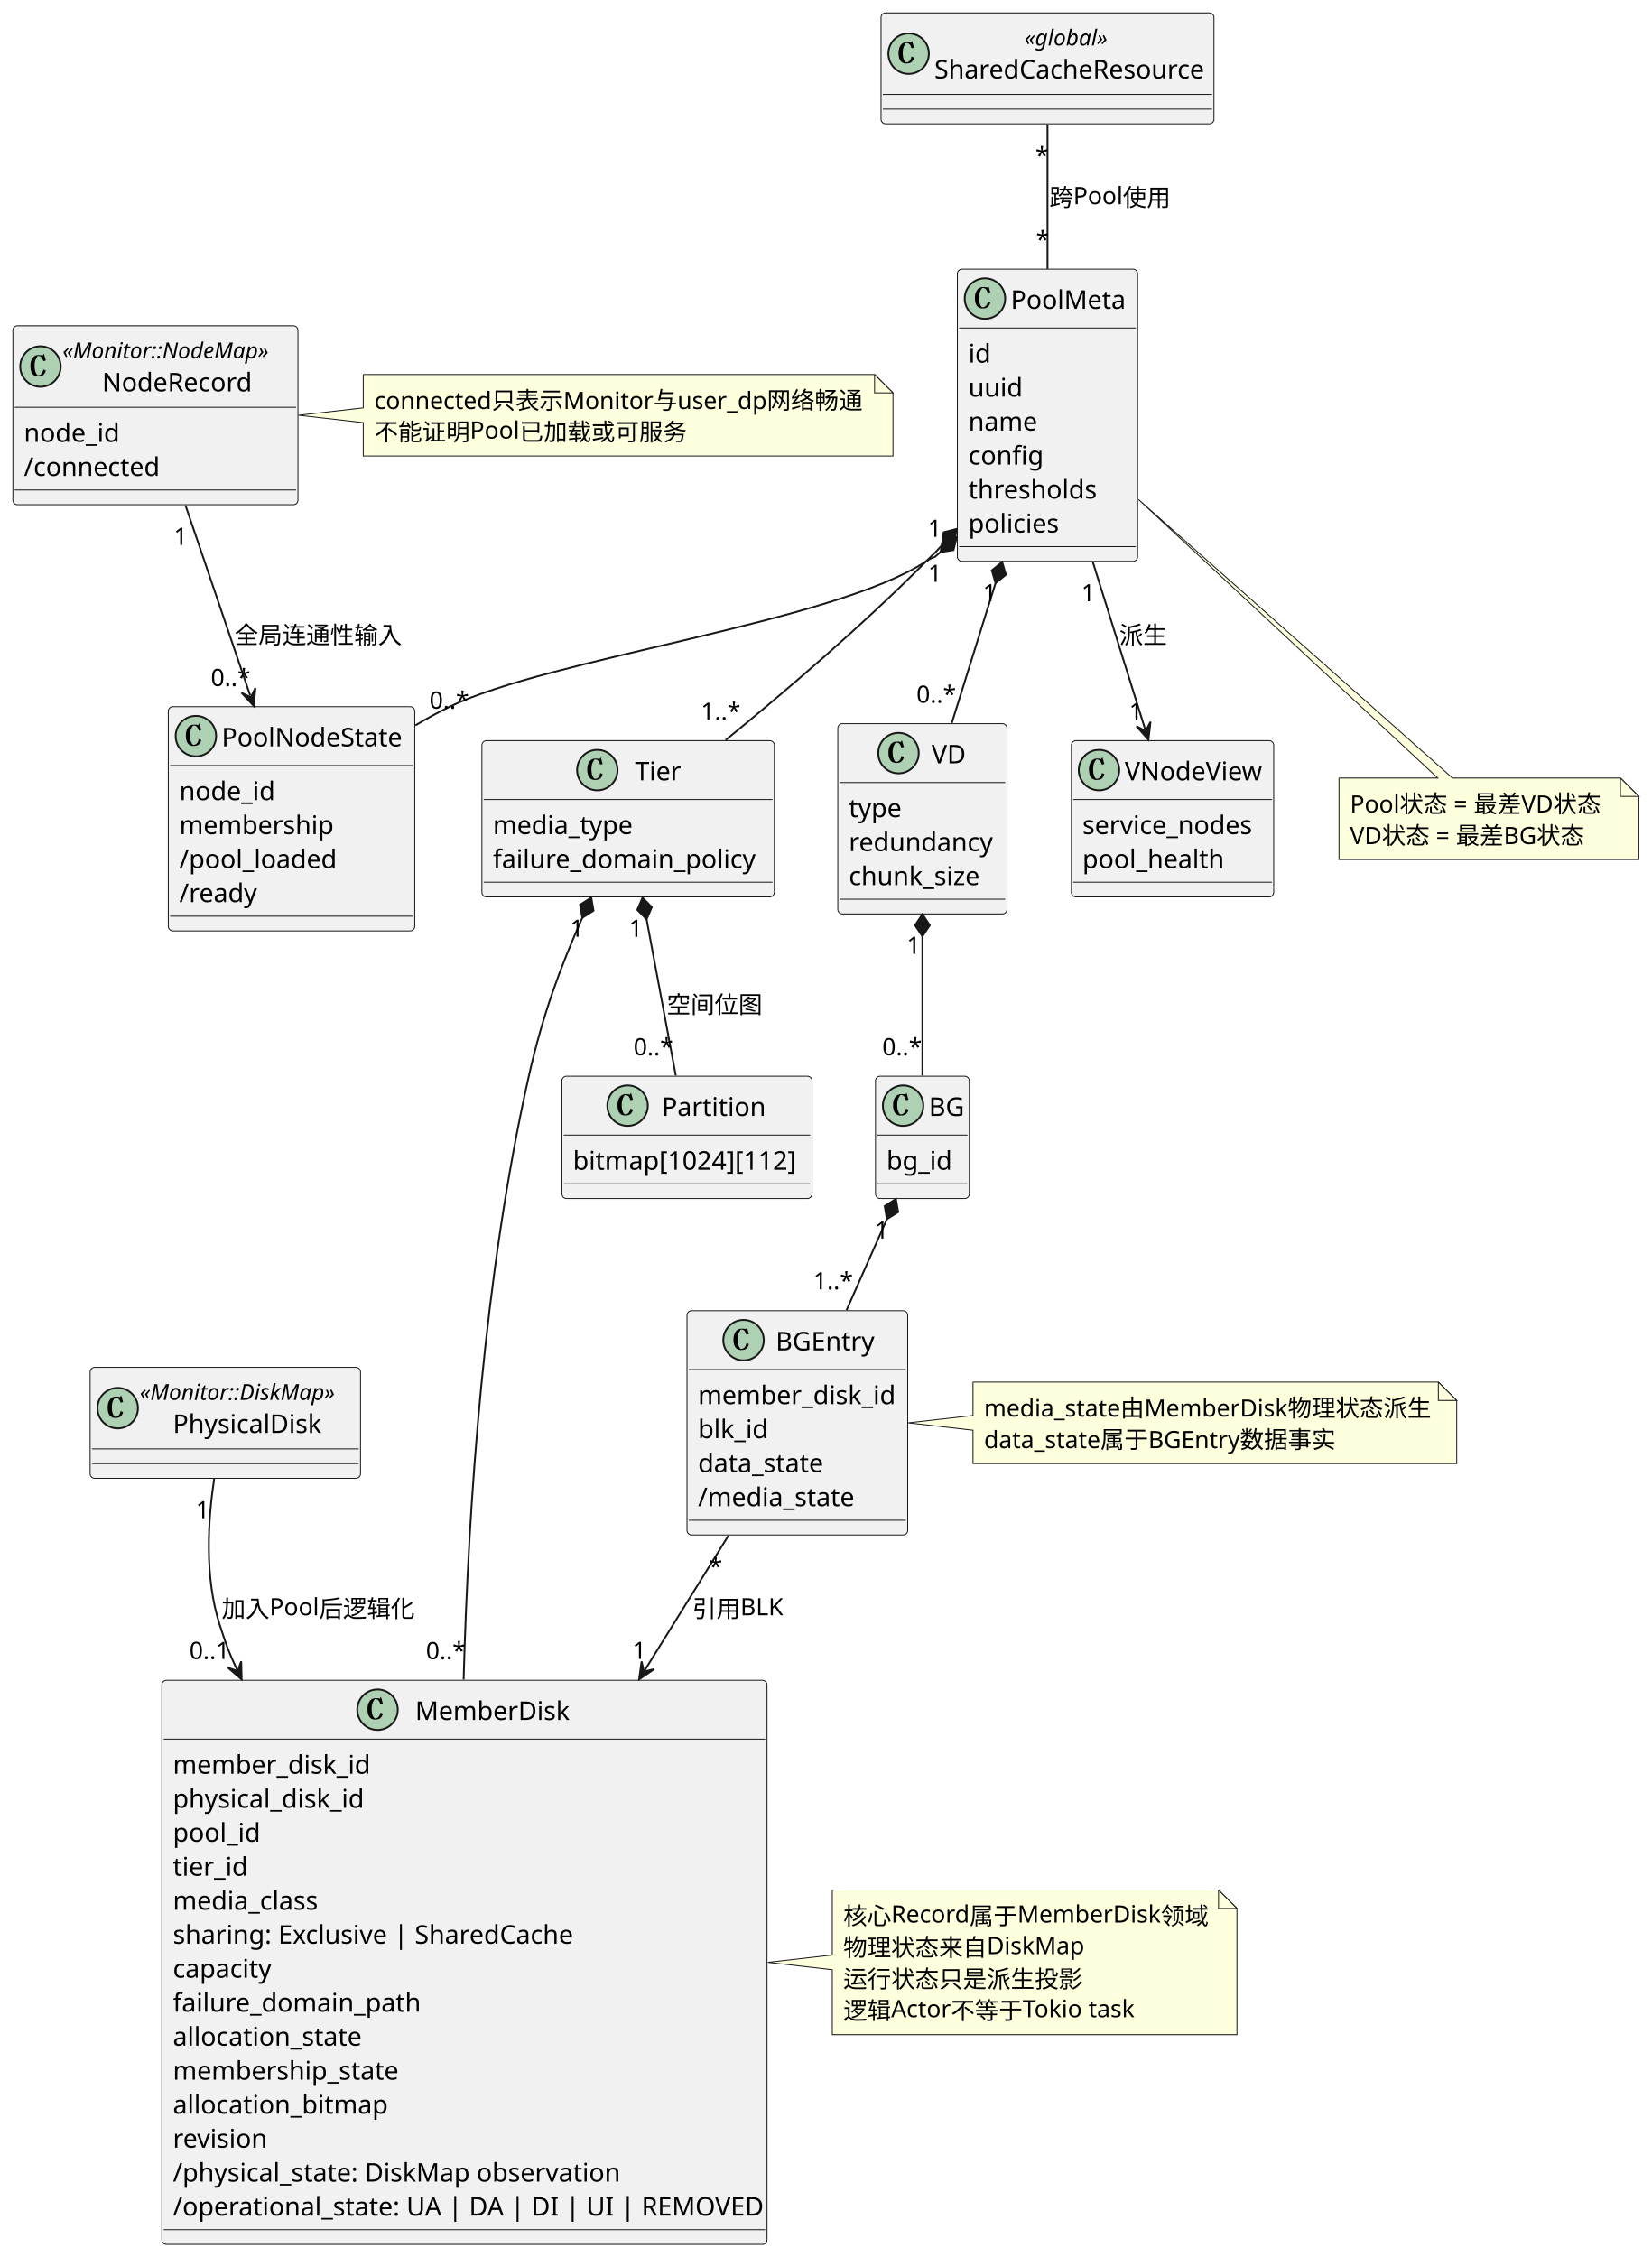
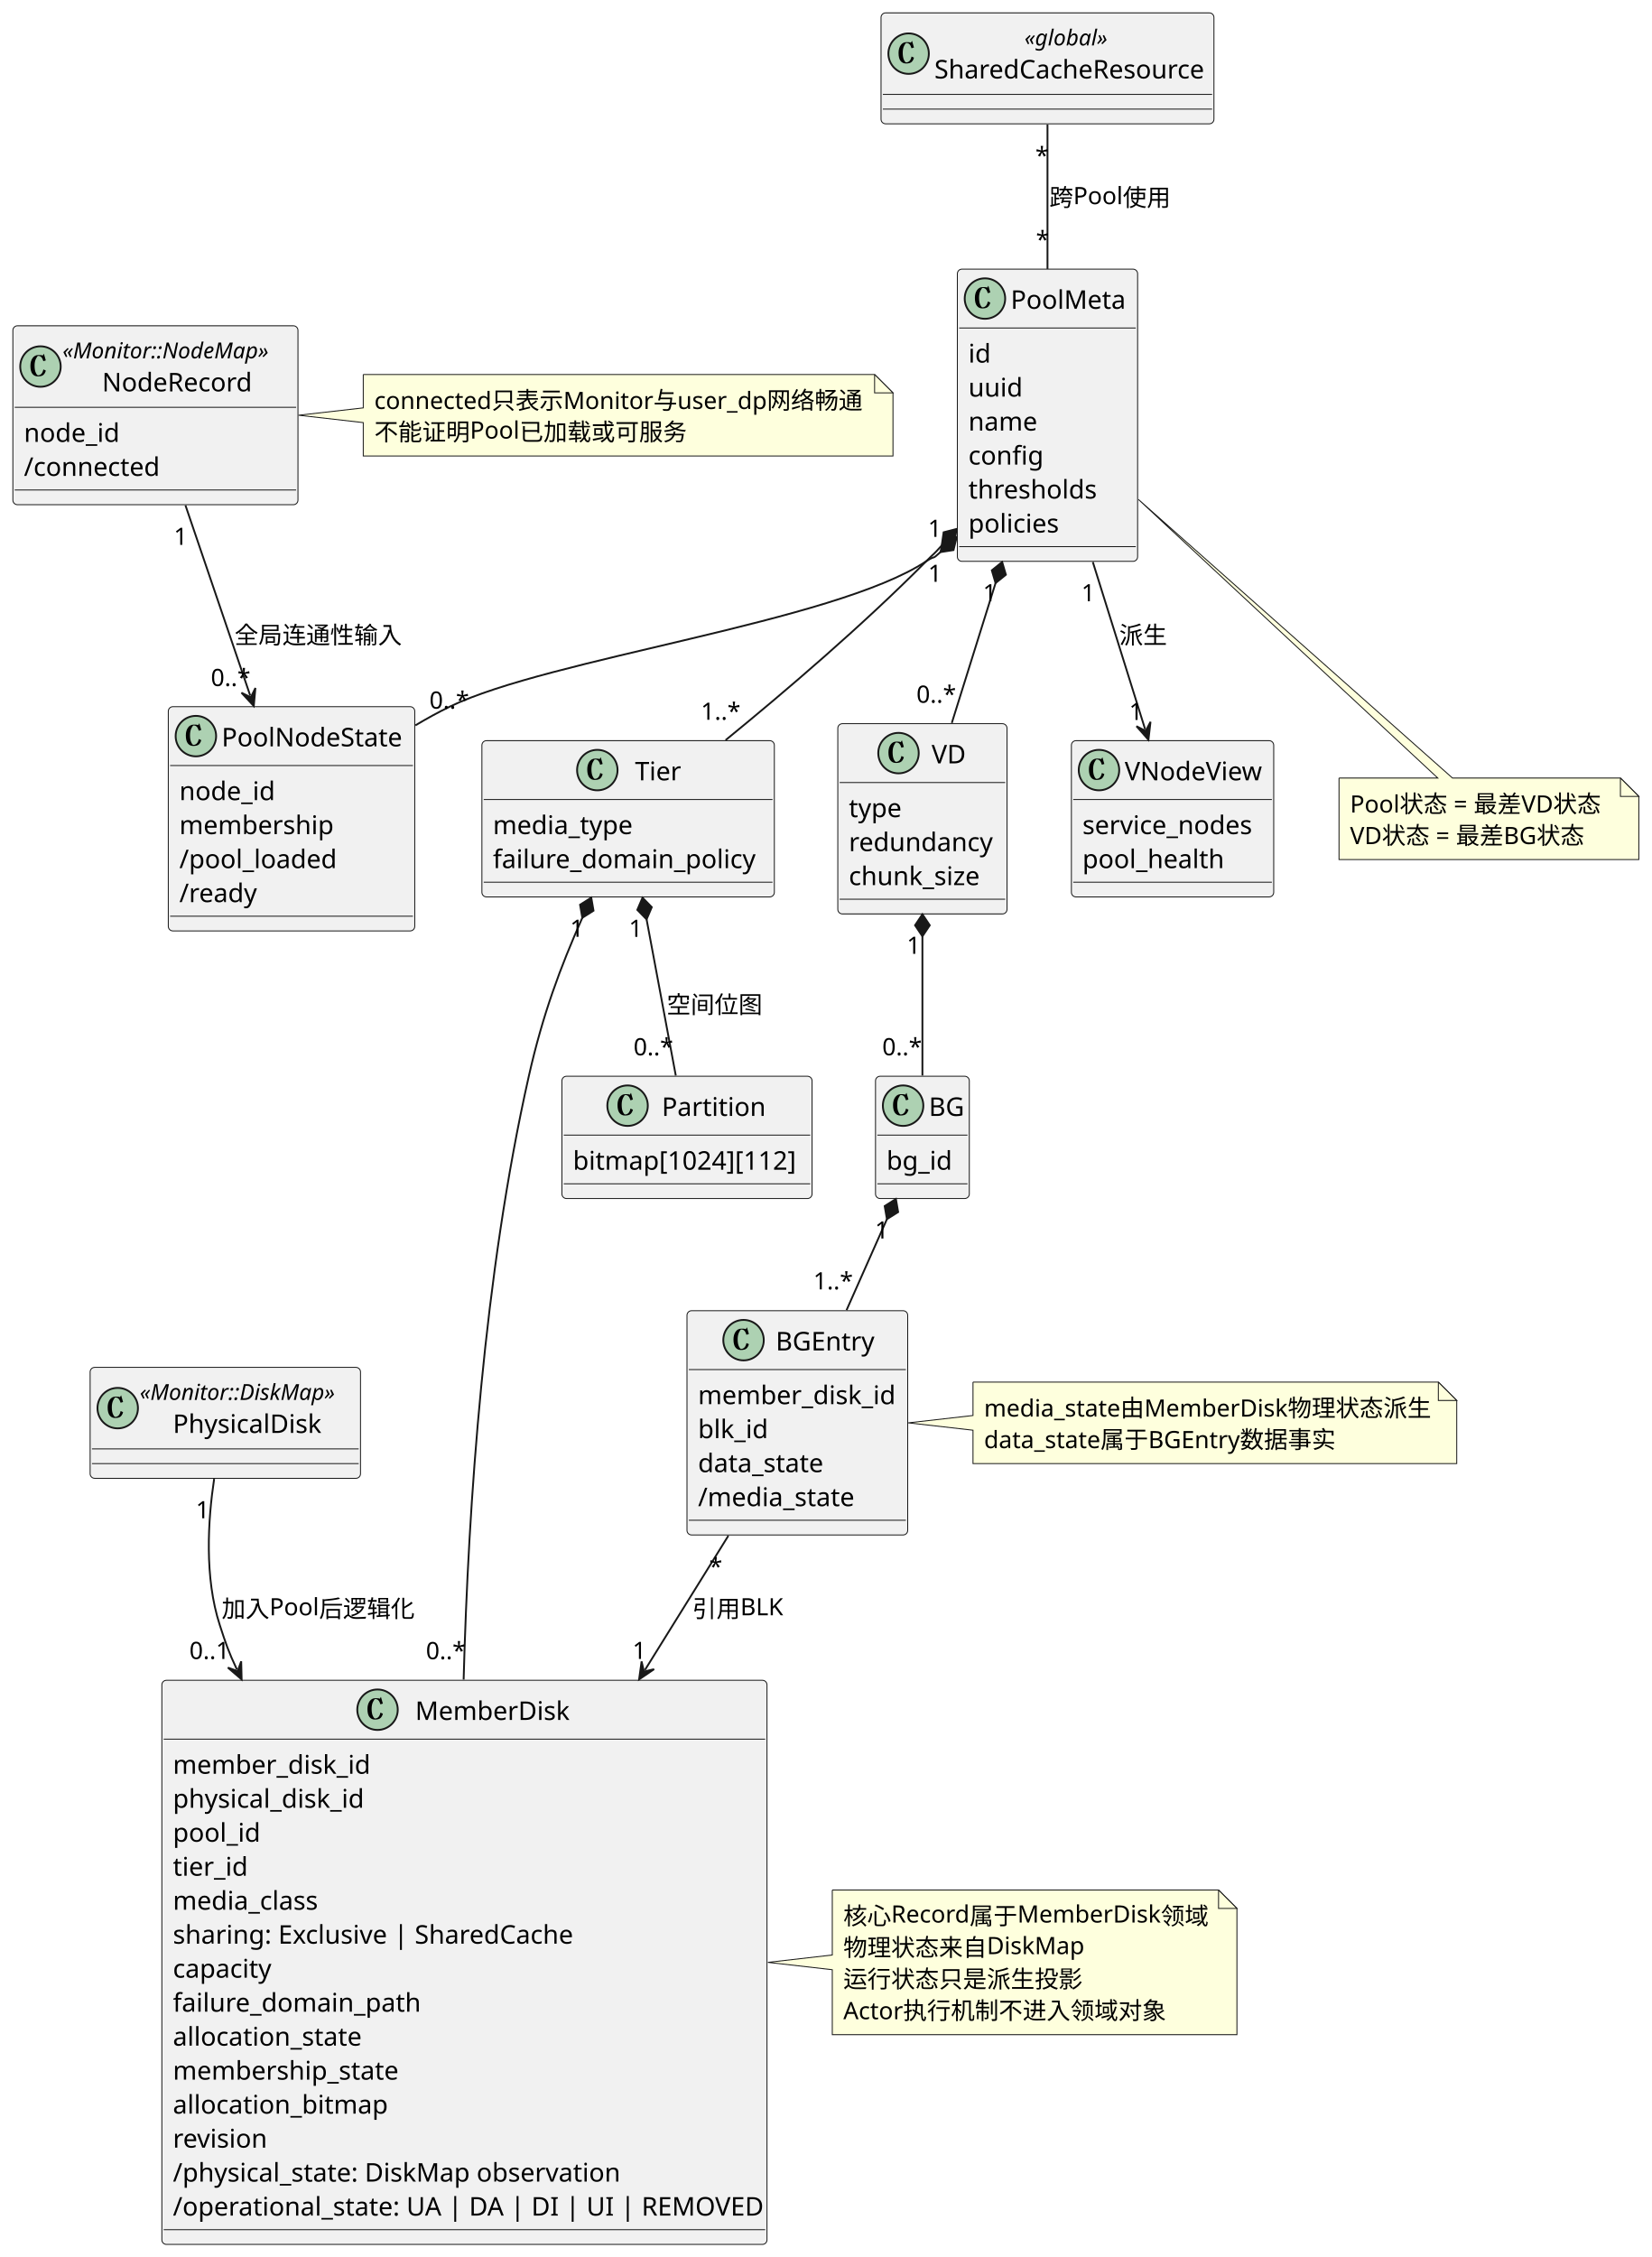
<svg xmlns="http://www.w3.org/2000/svg" contentStyleType="text/css" height="1227px" preserveAspectRatio="none" style="width:898px;height:1227px;background:#FFFFFF;" version="1.1" viewBox="0 0 898 1227" width="898px" zoomAndPan="magnify">
  <defs />
  <g>
    <g id="elem_PhysicalDisk">
      <rect codeLine="6" fill="#F1F1F1" height="60.315" id="PhysicalDisk" rx="2.5" ry="2.5" style="stroke:#181818;stroke-width:0.5;" width="147" x="49" y="743.36" />
      <ellipse cx="64" cy="765.518" fill="#ADD1B2" rx="11" ry="11" style="stroke:#181818;stroke-width:1.0;" />
      <path d="M62.578,770.877 Q60.719,770.877 59.625,769.486 Q58.531,768.096 58.531,765.111 Q58.531,762.58 59.695,760.924 Q60.859,759.268 62.844,759.268 Q64.312,759.268 64.781,759.393 Q65.25,759.596 65.25,759.596 Q65.25,759.596 65.25,759.525 Q65.25,759.455 65.859,758.533 L66.906,762.19 L65.578,762.596 Q65.109,761.049 64.445,760.385 Q63.781,759.721 62.719,759.721 Q62.328,759.721 61.562,761.252 Q60.797,762.783 60.797,765.033 Q60.797,767.502 61.461,768.893 Q62.125,770.283 62.656,770.283 Q63.719,770.283 64.477,769.518 Q65.234,768.752 65.578,767.096 L66.906,767.69 Q66.578,769.096 65.68,769.986 Q64.781,770.877 62.578,770.877 Z " fill="#000000" />
      <text fill="#000000" font-family="Microsoft YaHei" font-size="12" font-style="italic" lengthAdjust="spacing" textLength="119" x="76" y="761.057">«Monitor::DiskMap»</text>
      <text fill="#000000" font-family="Microsoft YaHei" font-size="14" lengthAdjust="spacing" textLength="83" x="94" y="779.011">PhysicalDisk</text>
      <line style="stroke:#181818;stroke-width:0.5;" x1="50" x2="195" y1="787.675" y2="787.675" />
      <line style="stroke:#181818;stroke-width:0.5;" x1="50" x2="195" y1="795.675" y2="795.675" />
    </g>
    <g id="elem_NodeRecord">
      <rect codeLine="7" fill="#F1F1F1" height="97.27" id="NodeRecord" rx="2.5" ry="2.5" style="stroke:#181818;stroke-width:0.5;" width="155" x="7" y="177.11" />
      <ellipse cx="22" cy="199.268" fill="#ADD1B2" rx="11" ry="11" style="stroke:#181818;stroke-width:1.0;" />
      <path d="M20.578,204.627 Q18.719,204.627 17.625,203.237 Q16.531,201.846 16.531,198.862 Q16.531,196.33 17.695,194.674 Q18.859,193.018 20.844,193.018 Q22.312,193.018 22.781,193.143 Q23.25,193.346 23.25,193.346 Q23.25,193.346 23.25,193.275 Q23.25,193.205 23.859,192.283 L24.906,195.94 L23.578,196.346 Q23.109,194.799 22.445,194.135 Q21.781,193.471 20.719,193.471 Q20.328,193.471 19.562,195.002 Q18.797,196.533 18.797,198.783 Q18.797,201.252 19.461,202.643 Q20.125,204.033 20.656,204.033 Q21.719,204.033 22.477,203.268 Q23.234,202.502 23.578,200.846 L24.906,201.44 Q24.578,202.846 23.68,203.737 Q22.781,204.627 20.578,204.627 Z " fill="#000000" />
      <text fill="#000000" font-family="Microsoft YaHei" font-size="12" font-style="italic" lengthAdjust="spacing" textLength="127" x="34" y="194.807">«Monitor::NodeMap»</text>
      <text fill="#000000" font-family="Microsoft YaHei" font-size="14" lengthAdjust="spacing" textLength="84" x="55.5" y="212.761">NodeRecord</text>
      <line style="stroke:#181818;stroke-width:0.5;" x1="8" x2="161" y1="221.425" y2="221.425" />
      <text fill="#000000" font-family="Microsoft YaHei" font-size="14" lengthAdjust="spacing" textLength="54" x="13" y="240.239">node_id</text>
      <text fill="#000000" font-family="Microsoft YaHei" font-size="14" lengthAdjust="spacing" textLength="77" x="13" y="258.716">/connected</text>
      <line style="stroke:#181818;stroke-width:0.5;" x1="8" x2="161" y1="266.38" y2="266.38" />
    </g>
    <g id="elem_SharedCacheResource">
      <rect codeLine="11" fill="#F1F1F1" height="60.315" id="SharedCacheResource" rx="2.5" ry="2.5" style="stroke:#181818;stroke-width:0.5;" width="181" x="479" y="7" />
      <ellipse cx="494" cy="29.158" fill="#ADD1B2" rx="11" ry="11" style="stroke:#181818;stroke-width:1.0;" />
      <path d="M492.578,34.517 Q490.719,34.517 489.625,33.127 Q488.531,31.736 488.531,28.752 Q488.531,26.22 489.695,24.564 Q490.859,22.908 492.844,22.908 Q494.312,22.908 494.781,23.033 Q495.25,23.236 495.25,23.236 Q495.25,23.236 495.25,23.166 Q495.25,23.095 495.859,22.173 L496.906,25.83 L495.578,26.236 Q495.109,24.689 494.445,24.025 Q493.781,23.361 492.719,23.361 Q492.328,23.361 491.562,24.892 Q490.797,26.423 490.797,28.673 Q490.797,31.142 491.461,32.533 Q492.125,33.923 492.656,33.923 Q493.719,33.923 494.477,33.158 Q495.234,32.392 495.578,30.736 L496.906,31.33 Q496.578,32.736 495.68,33.627 Q494.781,34.517 492.578,34.517 Z " fill="#000000" />
      <text fill="#000000" font-family="Microsoft YaHei" font-size="12" font-style="italic" lengthAdjust="spacing" textLength="51" x="557" y="24.697">«global»</text>
      <text fill="#000000" font-family="Microsoft YaHei" font-size="14" lengthAdjust="spacing" textLength="149" x="508" y="42.651">SharedCacheResource</text>
      <line style="stroke:#181818;stroke-width:0.5;" x1="480" x2="659" y1="51.315" y2="51.315" />
      <line style="stroke:#181818;stroke-width:0.5;" x1="480" x2="659" y1="59.315" y2="59.315" />
    </g>
    <g id="elem_PoolMeta">
      <rect codeLine="13" fill="#F1F1F1" height="158.865" id="PoolMeta" rx="2.5" ry="2.5" style="stroke:#181818;stroke-width:0.5;" width="98" x="520.5" y="146.31" />
      <ellipse cx="535.5" cy="162.31" fill="#ADD1B2" rx="11" ry="11" style="stroke:#181818;stroke-width:1.0;" />
      <path d="M534.078,167.669 Q532.219,167.669 531.125,166.279 Q530.031,164.888 530.031,161.904 Q530.031,159.373 531.195,157.716 Q532.359,156.06 534.344,156.06 Q535.812,156.06 536.281,156.185 Q536.75,156.388 536.75,156.388 Q536.75,156.388 536.75,156.318 Q536.75,156.248 537.359,155.326 L538.406,158.982 L537.078,159.388 Q536.609,157.841 535.945,157.177 Q535.281,156.513 534.219,156.513 Q533.828,156.513 533.062,158.044 Q532.297,159.576 532.297,161.826 Q532.297,164.294 532.961,165.685 Q533.625,167.076 534.156,167.076 Q535.219,167.076 535.977,166.31 Q536.734,165.544 537.078,163.888 L538.406,164.482 Q538.078,165.888 537.18,166.779 Q536.281,167.669 534.078,167.669 Z " fill="#000000" />
      <text fill="#000000" font-family="Microsoft YaHei" font-size="14" lengthAdjust="spacing" textLength="66" x="549.5" y="167.885">PoolMeta</text>
      <line style="stroke:#181818;stroke-width:0.5;" x1="521.5" x2="617.5" y1="178.31" y2="178.31" />
      <text fill="#000000" font-family="Microsoft YaHei" font-size="14" lengthAdjust="spacing" textLength="13" x="526.5" y="197.124">id</text>
      <text fill="#000000" font-family="Microsoft YaHei" font-size="14" lengthAdjust="spacing" textLength="31" x="526.5" y="215.601">uuid</text>
      <text fill="#000000" font-family="Microsoft YaHei" font-size="14" lengthAdjust="spacing" textLength="38" x="526.5" y="234.079">name</text>
      <text fill="#000000" font-family="Microsoft YaHei" font-size="14" lengthAdjust="spacing" textLength="43" x="526.5" y="252.556">config</text>
      <text fill="#000000" font-family="Microsoft YaHei" font-size="14" lengthAdjust="spacing" textLength="70" x="526.5" y="271.034">thresholds</text>
      <text fill="#000000" font-family="Microsoft YaHei" font-size="14" lengthAdjust="spacing" textLength="51" x="526.5" y="289.511">policies</text>
      <line style="stroke:#181818;stroke-width:0.5;" x1="521.5" x2="617.5" y1="297.175" y2="297.175" />
    </g>
    <g id="elem_Tier">
      <rect codeLine="22" fill="#F1F1F1" height="84.955" id="Tier" rx="2.5" ry="2.5" style="stroke:#181818;stroke-width:0.5;" width="159" x="262" y="402.65" />
      <ellipse cx="324.75" cy="418.65" fill="#ADD1B2" rx="11" ry="11" style="stroke:#181818;stroke-width:1.0;" />
      <path d="M323.328,424.009 Q321.469,424.009 320.375,422.619 Q319.281,421.228 319.281,418.244 Q319.281,415.712 320.445,414.056 Q321.609,412.4 323.594,412.4 Q325.062,412.4 325.531,412.525 Q326,412.728 326,412.728 Q326,412.728 326,412.658 Q326,412.587 326.609,411.666 L327.656,415.322 L326.328,415.728 Q325.859,414.181 325.195,413.517 Q324.531,412.853 323.469,412.853 Q323.078,412.853 322.312,414.384 Q321.547,415.916 321.547,418.166 Q321.547,420.634 322.211,422.025 Q322.875,423.416 323.406,423.416 Q324.469,423.416 325.227,422.65 Q325.984,421.884 326.328,420.228 L327.656,420.822 Q327.328,422.228 326.43,423.119 Q325.531,424.009 323.328,424.009 Z " fill="#000000" />
      <text fill="#000000" font-family="Microsoft YaHei" font-size="14" lengthAdjust="spacing" textLength="25" x="345.25" y="424.225">Tier</text>
      <line style="stroke:#181818;stroke-width:0.5;" x1="263" x2="420" y1="434.65" y2="434.65" />
      <text fill="#000000" font-family="Microsoft YaHei" font-size="14" lengthAdjust="spacing" textLength="77" x="268" y="453.464">media_type</text>
      <text fill="#000000" font-family="Microsoft YaHei" font-size="14" lengthAdjust="spacing" textLength="147" x="268" y="471.941">failure_domain_policy</text>
      <line style="stroke:#181818;stroke-width:0.5;" x1="263" x2="420" y1="479.605" y2="479.605" />
    </g>
    <g id="elem_MemberDisk">
      <rect codeLine="27" fill="#F1F1F1" height="306.685" id="MemberDisk" rx="2.5" ry="2.5" style="stroke:#181818;stroke-width:0.5;" width="329" x="88" y="913.47" />
      <ellipse cx="205.25" cy="929.47" fill="#ADD1B2" rx="11" ry="11" style="stroke:#181818;stroke-width:1.0;" />
      <path d="M203.828,934.829 Q201.969,934.829 200.875,933.439 Q199.781,932.048 199.781,929.064 Q199.781,926.533 200.945,924.876 Q202.109,923.22 204.094,923.22 Q205.562,923.22 206.031,923.345 Q206.5,923.548 206.5,923.548 Q206.5,923.548 206.5,923.478 Q206.5,923.408 207.109,922.486 L208.156,926.142 L206.828,926.548 Q206.359,925.001 205.695,924.337 Q205.031,923.673 203.969,923.673 Q203.578,923.673 202.812,925.204 Q202.047,926.736 202.047,928.986 Q202.047,931.454 202.711,932.845 Q203.375,934.236 203.906,934.236 Q204.969,934.236 205.727,933.47 Q206.484,932.704 206.828,931.048 L208.156,931.642 Q207.828,933.048 206.93,933.939 Q206.031,934.829 203.828,934.829 Z " fill="#000000" />
      <text fill="#000000" font-family="Microsoft YaHei" font-size="14" lengthAdjust="spacing" textLength="86" x="225.75" y="935.045">MemberDisk</text>
      <line style="stroke:#181818;stroke-width:0.5;" x1="89" x2="416" y1="945.47" y2="945.47" />
      <text fill="#000000" font-family="Microsoft YaHei" font-size="14" lengthAdjust="spacing" textLength="108" x="94" y="964.284">member_disk_id</text>
      <text fill="#000000" font-family="Microsoft YaHei" font-size="14" lengthAdjust="spacing" textLength="106" x="94" y="982.761">physical_disk_id</text>
      <text fill="#000000" font-family="Microsoft YaHei" font-size="14" lengthAdjust="spacing" textLength="50" x="94" y="1001.239">pool_id</text>
      <text fill="#000000" font-family="Microsoft YaHei" font-size="14" lengthAdjust="spacing" textLength="41" x="94" y="1019.716">tier_id</text>
      <text fill="#000000" font-family="Microsoft YaHei" font-size="14" lengthAdjust="spacing" textLength="79" x="94" y="1038.194">media_class</text>
      <text fill="#000000" font-family="Microsoft YaHei" font-size="14" lengthAdjust="spacing" textLength="217" x="94" y="1056.671">sharing: Exclusive | SharedCache</text>
      <text fill="#000000" font-family="Microsoft YaHei" font-size="14" lengthAdjust="spacing" textLength="55" x="94" y="1075.149">capacity</text>
      <text fill="#000000" font-family="Microsoft YaHei" font-size="14" lengthAdjust="spacing" textLength="138" x="94" y="1093.626">failure_domain_path</text>
      <text fill="#000000" font-family="Microsoft YaHei" font-size="14" lengthAdjust="spacing" textLength="105" x="94" y="1112.104">allocation_state</text>
      <text fill="#000000" font-family="Microsoft YaHei" font-size="14" lengthAdjust="spacing" textLength="122" x="94" y="1130.581">membership_state</text>
      <text fill="#000000" font-family="Microsoft YaHei" font-size="14" lengthAdjust="spacing" textLength="121" x="94" y="1149.059">allocation_bitmap</text>
      <text fill="#000000" font-family="Microsoft YaHei" font-size="14" lengthAdjust="spacing" textLength="52" x="94" y="1167.536">revision</text>
      <text fill="#000000" font-family="Microsoft YaHei" font-size="14" lengthAdjust="spacing" textLength="248" x="94" y="1186.014">/physical_state: DiskMap observation</text>
      <text fill="#000000" font-family="Microsoft YaHei" font-size="14" lengthAdjust="spacing" textLength="317" x="94" y="1204.492">/operational_state: UA | DA | DI | UI | REMOVED</text>
      <line style="stroke:#181818;stroke-width:0.5;" x1="89" x2="416" y1="1212.156" y2="1212.156" />
    </g>
    <g id="elem_Partition">
      <rect codeLine="44" fill="#F1F1F1" height="66.478" id="Partition" rx="2.5" ry="2.5" style="stroke:#181818;stroke-width:0.5;" width="136" x="305.5" y="585.09" />
      <ellipse cx="341.2" cy="601.09" fill="#ADD1B2" rx="11" ry="11" style="stroke:#181818;stroke-width:1.0;" />
      <path d="M339.778,606.449 Q337.919,606.449 336.825,605.059 Q335.731,603.668 335.731,600.684 Q335.731,598.153 336.895,596.496 Q338.059,594.84 340.044,594.84 Q341.512,594.84 341.981,594.965 Q342.45,595.168 342.45,595.168 Q342.45,595.168 342.45,595.098 Q342.45,595.028 343.059,594.106 L344.106,597.762 L342.778,598.168 Q342.309,596.621 341.645,595.957 Q340.981,595.293 339.919,595.293 Q339.528,595.293 338.762,596.824 Q337.997,598.356 337.997,600.606 Q337.997,603.074 338.661,604.465 Q339.325,605.856 339.856,605.856 Q340.919,605.856 341.677,605.09 Q342.434,604.324 342.778,602.668 L344.106,603.262 Q343.778,604.668 342.88,605.559 Q341.981,606.449 339.778,606.449 Z " fill="#000000" />
      <text fill="#000000" font-family="Microsoft YaHei" font-size="14" lengthAdjust="spacing" textLength="58" x="359.8" y="606.665">Partition</text>
      <line style="stroke:#181818;stroke-width:0.5;" x1="306.5" x2="440.5" y1="617.09" y2="617.09" />
      <text fill="#000000" font-family="Microsoft YaHei" font-size="14" lengthAdjust="spacing" textLength="124" x="311.5" y="635.904">bitmap[1024][112]</text>
      <line style="stroke:#181818;stroke-width:0.5;" x1="306.5" x2="440.5" y1="643.567" y2="643.567" />
    </g>
    <g id="elem_VD">
      <rect codeLine="48" fill="#F1F1F1" height="103.433" id="VD" rx="2.5" ry="2.5" style="stroke:#181818;stroke-width:0.5;" width="92" x="455.5" y="393.42" />
      <ellipse cx="488.5" cy="409.42" fill="#ADD1B2" rx="11" ry="11" style="stroke:#181818;stroke-width:1.0;" />
      <path d="M487.078,414.779 Q485.219,414.779 484.125,413.389 Q483.031,411.998 483.031,409.014 Q483.031,406.483 484.195,404.826 Q485.359,403.17 487.344,403.17 Q488.812,403.17 489.281,403.295 Q489.75,403.498 489.75,403.498 Q489.75,403.498 489.75,403.428 Q489.75,403.358 490.359,402.436 L491.406,406.092 L490.078,406.498 Q489.609,404.951 488.945,404.287 Q488.281,403.623 487.219,403.623 Q486.828,403.623 486.062,405.154 Q485.297,406.686 485.297,408.936 Q485.297,411.404 485.961,412.795 Q486.625,414.186 487.156,414.186 Q488.219,414.186 488.977,413.42 Q489.734,412.654 490.078,410.998 L491.406,411.592 Q491.078,412.998 490.18,413.889 Q489.281,414.779 487.078,414.779 Z " fill="#000000" />
      <text fill="#000000" font-family="Microsoft YaHei" font-size="14" lengthAdjust="spacing" textLength="20" x="506.5" y="414.995">VD</text>
      <line style="stroke:#181818;stroke-width:0.5;" x1="456.5" x2="546.5" y1="425.42" y2="425.42" />
      <text fill="#000000" font-family="Microsoft YaHei" font-size="14" lengthAdjust="spacing" textLength="29" x="461.5" y="444.233">type</text>
      <text fill="#000000" font-family="Microsoft YaHei" font-size="14" lengthAdjust="spacing" textLength="80" x="461.5" y="462.711">redundancy</text>
      <text fill="#000000" font-family="Microsoft YaHei" font-size="14" lengthAdjust="spacing" textLength="73" x="461.5" y="481.189">chunk_size</text>
      <line style="stroke:#181818;stroke-width:0.5;" x1="456.5" x2="546.5" y1="488.853" y2="488.853" />
    </g>
    <g id="elem_BG">
      <rect codeLine="54" fill="#F1F1F1" height="66.478" id="BG" rx="2.5" ry="2.5" style="stroke:#181818;stroke-width:0.5;" width="51" x="476" y="585.09" />
      <ellipse cx="491" cy="601.09" fill="#ADD1B2" rx="11" ry="11" style="stroke:#181818;stroke-width:1.0;" />
      <path d="M489.578,606.449 Q487.719,606.449 486.625,605.059 Q485.531,603.668 485.531,600.684 Q485.531,598.153 486.695,596.496 Q487.859,594.84 489.844,594.84 Q491.312,594.84 491.781,594.965 Q492.25,595.168 492.25,595.168 Q492.25,595.168 492.25,595.098 Q492.25,595.028 492.859,594.106 L493.906,597.762 L492.578,598.168 Q492.109,596.621 491.445,595.957 Q490.781,595.293 489.719,595.293 Q489.328,595.293 488.562,596.824 Q487.797,598.356 487.797,600.606 Q487.797,603.074 488.461,604.465 Q489.125,605.856 489.656,605.856 Q490.719,605.856 491.477,605.09 Q492.234,604.324 492.578,602.668 L493.906,603.262 Q493.578,604.668 492.68,605.559 Q491.781,606.449 489.578,606.449 Z " fill="#000000" />
      <text fill="#000000" font-family="Microsoft YaHei" font-size="14" lengthAdjust="spacing" textLength="19" x="505" y="606.665">BG</text>
      <line style="stroke:#181818;stroke-width:0.5;" x1="477" x2="526" y1="617.09" y2="617.09" />
      <text fill="#000000" font-family="Microsoft YaHei" font-size="14" lengthAdjust="spacing" textLength="37" x="482" y="635.904">bg_id</text>
      <line style="stroke:#181818;stroke-width:0.5;" x1="477" x2="526" y1="643.567" y2="643.567" />
    </g>
    <g id="elem_BGEntry">
      <rect codeLine="58" fill="#F1F1F1" height="121.91" id="BGEntry" rx="2.5" ry="2.5" style="stroke:#181818;stroke-width:0.5;" width="120" x="373.5" y="712.56" />
      <ellipse cx="404.25" cy="728.56" fill="#ADD1B2" rx="11" ry="11" style="stroke:#181818;stroke-width:1.0;" />
      <path d="M402.828,733.919 Q400.969,733.919 399.875,732.529 Q398.781,731.138 398.781,728.154 Q398.781,725.622 399.945,723.966 Q401.109,722.31 403.094,722.31 Q404.562,722.31 405.031,722.435 Q405.5,722.638 405.5,722.638 Q405.5,722.638 405.5,722.568 Q405.5,722.497 406.109,721.576 L407.156,725.232 L405.828,725.638 Q405.359,724.091 404.695,723.427 Q404.031,722.763 402.969,722.763 Q402.578,722.763 401.812,724.294 Q401.047,725.826 401.047,728.076 Q401.047,730.544 401.711,731.935 Q402.375,733.326 402.906,733.326 Q403.969,733.326 404.727,732.56 Q405.484,731.794 405.828,730.138 L407.156,730.732 Q406.828,732.138 405.93,733.029 Q405.031,733.919 402.828,733.919 Z " fill="#000000" />
      <text fill="#000000" font-family="Microsoft YaHei" font-size="14" lengthAdjust="spacing" textLength="53" x="421.75" y="734.135">BGEntry</text>
      <line style="stroke:#181818;stroke-width:0.5;" x1="374.5" x2="492.5" y1="744.56" y2="744.56" />
      <text fill="#000000" font-family="Microsoft YaHei" font-size="14" lengthAdjust="spacing" textLength="108" x="379.5" y="763.374">member_disk_id</text>
      <text fill="#000000" font-family="Microsoft YaHei" font-size="14" lengthAdjust="spacing" textLength="40" x="379.5" y="781.851">blk_id</text>
      <text fill="#000000" font-family="Microsoft YaHei" font-size="14" lengthAdjust="spacing" textLength="68" x="379.5" y="800.329">data_state</text>
      <text fill="#000000" font-family="Microsoft YaHei" font-size="14" lengthAdjust="spacing" textLength="86" x="379.5" y="818.806">/media_state</text>
      <line style="stroke:#181818;stroke-width:0.5;" x1="374.5" x2="492.5" y1="826.47" y2="826.47" />
    </g>
    <g id="elem_PoolNodeState">
      <rect codeLine="65" fill="#F1F1F1" height="121.91" id="PoolNodeState" rx="2.5" ry="2.5" style="stroke:#181818;stroke-width:0.5;" width="134" x="91.5" y="384.18" />
      <ellipse cx="106.5" cy="400.18" fill="#ADD1B2" rx="11" ry="11" style="stroke:#181818;stroke-width:1.0;" />
      <path d="M105.078,405.539 Q103.219,405.539 102.125,404.149 Q101.031,402.758 101.031,399.774 Q101.031,397.243 102.195,395.586 Q103.359,393.93 105.344,393.93 Q106.812,393.93 107.281,394.055 Q107.75,394.258 107.75,394.258 Q107.75,394.258 107.75,394.188 Q107.75,394.118 108.359,393.196 L109.406,396.852 L108.078,397.258 Q107.609,395.711 106.945,395.047 Q106.281,394.383 105.219,394.383 Q104.828,394.383 104.062,395.914 Q103.297,397.446 103.297,399.696 Q103.297,402.164 103.961,403.555 Q104.625,404.946 105.156,404.946 Q106.219,404.946 106.977,404.18 Q107.734,403.414 108.078,401.758 L109.406,402.352 Q109.078,403.758 108.18,404.649 Q107.281,405.539 105.078,405.539 Z " fill="#000000" />
      <text fill="#000000" font-family="Microsoft YaHei" font-size="14" lengthAdjust="spacing" textLength="102" x="120.5" y="405.755">PoolNodeState</text>
      <line style="stroke:#181818;stroke-width:0.5;" x1="92.5" x2="224.5" y1="416.18" y2="416.18" />
      <text fill="#000000" font-family="Microsoft YaHei" font-size="14" lengthAdjust="spacing" textLength="54" x="97.5" y="434.993">node_id</text>
      <text fill="#000000" font-family="Microsoft YaHei" font-size="14" lengthAdjust="spacing" textLength="84" x="97.5" y="453.471">membership</text>
      <text fill="#000000" font-family="Microsoft YaHei" font-size="14" lengthAdjust="spacing" textLength="90" x="97.5" y="471.949">/pool_loaded</text>
      <text fill="#000000" font-family="Microsoft YaHei" font-size="14" lengthAdjust="spacing" textLength="43" x="97.5" y="490.426">/ready</text>
      <line style="stroke:#181818;stroke-width:0.5;" x1="92.5" x2="224.5" y1="498.09" y2="498.09" />
    </g>
    <g id="elem_VNodeView">
      <rect codeLine="72" fill="#F1F1F1" height="84.955" id="VNodeView" rx="2.5" ry="2.5" style="stroke:#181818;stroke-width:0.5;" width="110" x="582.5" y="402.65" />
      <ellipse cx="597.5" cy="418.65" fill="#ADD1B2" rx="11" ry="11" style="stroke:#181818;stroke-width:1.0;" />
      <path d="M596.078,424.009 Q594.219,424.009 593.125,422.619 Q592.031,421.228 592.031,418.244 Q592.031,415.712 593.195,414.056 Q594.359,412.4 596.344,412.4 Q597.812,412.4 598.281,412.525 Q598.75,412.728 598.75,412.728 Q598.75,412.728 598.75,412.658 Q598.75,412.587 599.359,411.666 L600.406,415.322 L599.078,415.728 Q598.609,414.181 597.945,413.517 Q597.281,412.853 596.219,412.853 Q595.828,412.853 595.062,414.384 Q594.297,415.916 594.297,418.166 Q594.297,420.634 594.961,422.025 Q595.625,423.416 596.156,423.416 Q597.219,423.416 597.977,422.65 Q598.734,421.884 599.078,420.228 L600.406,420.822 Q600.078,422.228 599.18,423.119 Q598.281,424.009 596.078,424.009 Z " fill="#000000" />
      <text fill="#000000" font-family="Microsoft YaHei" font-size="14" lengthAdjust="spacing" textLength="78" x="611.5" y="424.225">VNodeView</text>
      <line style="stroke:#181818;stroke-width:0.5;" x1="583.5" x2="691.5" y1="434.65" y2="434.65" />
      <text fill="#000000" font-family="Microsoft YaHei" font-size="14" lengthAdjust="spacing" textLength="92" x="588.5" y="453.464">service_nodes</text>
      <text fill="#000000" font-family="Microsoft YaHei" font-size="14" lengthAdjust="spacing" textLength="80" x="588.5" y="471.941">pool_health</text>
      <line style="stroke:#181818;stroke-width:0.5;" x1="583.5" x2="691.5" y1="479.605" y2="479.605" />
    </g>
    <g id="elem_GMN26">
      <path d="M529,751.36 L529,769.52 L493.8,773.52 L529,777.52 L529,795.675 A0,0 0 0 0 529,795.675 L792,795.675 A0,0 0 0 0 792,795.675 L792,761.36 L782,751.36 L529,751.36 A0,0 0 0 0 529,751.36 " fill="#FEFFDD" style="stroke:#181818;stroke-width:0.5;" />
      <path d="M782,751.36 L782,761.36 L792,761.36 L782,751.36 " fill="#FEFFDD" style="stroke:#181818;stroke-width:0.5;" />
      <text fill="#000000" font-family="Microsoft YaHei" font-size="13" lengthAdjust="spacing" textLength="242" x="535" y="770.115">media_state由MemberDisk物理状态派生</text>
      <text fill="#000000" font-family="Microsoft YaHei" font-size="13" lengthAdjust="spacing" textLength="191" x="535" y="787.273">data_state属于BGEntry数据事实</text>
    </g>
    <g id="elem_GMN29">
      <path d="M728,422.97 L728,467.285 A0,0 0 0 0 728,467.285 L891,467.285 A0,0 0 0 0 891,467.285 L891,432.97 L881,422.97 L789.69,422.97 L618.94,271.52 L781.69,422.97 L728,422.97 A0,0 0 0 0 728,422.97 " fill="#FEFFDD" style="stroke:#181818;stroke-width:0.5;" />
      <path d="M881,422.97 L881,432.97 L891,432.97 L881,422.97 " fill="#FEFFDD" style="stroke:#181818;stroke-width:0.5;" />
      <text fill="#000000" font-family="Microsoft YaHei" font-size="13" lengthAdjust="spacing" textLength="142" x="734" y="441.725">Pool状态 = 最差VD状态</text>
      <text fill="#000000" font-family="Microsoft YaHei" font-size="13" lengthAdjust="spacing" textLength="133" x="734" y="458.883">VD状态 = 最差BG状态</text>
    </g>
    <g id="elem_GMN32">
      <path d="M197.5,203.59 L197.5,221.74 L162.3,225.74 L197.5,229.74 L197.5,247.905 A0,0 0 0 0 197.5,247.905 L485.5,247.905 A0,0 0 0 0 485.5,247.905 L485.5,213.59 L475.5,203.59 L197.5,203.59 A0,0 0 0 0 197.5,203.59 " fill="#FEFFDD" style="stroke:#181818;stroke-width:0.5;" />
      <path d="M475.5,203.59 L475.5,213.59 L485.5,213.59 L475.5,203.59 " fill="#FEFFDD" style="stroke:#181818;stroke-width:0.5;" />
      <text fill="#000000" font-family="Microsoft YaHei" font-size="13" lengthAdjust="spacing" textLength="267" x="203.5" y="222.345">connected只表示Monitor与user_dp网络畅通</text>
      <text fill="#000000" font-family="Microsoft YaHei" font-size="13" lengthAdjust="spacing" textLength="170" x="203.5" y="239.503">不能证明Pool已加载或可服务</text>
    </g>
    <g id="elem_GMN35">
      <path d="M452.5,1027.5 L452.5,1062.82 L417.49,1066.82 L452.5,1070.82 L452.5,1106.131 A0,0 0 0 0 452.5,1106.131 L672.5,1106.131 A0,0 0 0 0 672.5,1106.131 L672.5,1037.5 L662.5,1027.5 L452.5,1027.5 A0,0 0 0 0 452.5,1027.5 " fill="#FEFFDD" style="stroke:#181818;stroke-width:0.5;" />
      <path d="M662.5,1027.5 L662.5,1037.5 L672.5,1037.5 L662.5,1027.5 " fill="#FEFFDD" style="stroke:#181818;stroke-width:0.5;" />
      <text fill="#000000" font-family="Microsoft YaHei" font-size="13" lengthAdjust="spacing" textLength="199" x="458.5" y="1046.255">核心Record属于MemberDisk领域</text>
      <text fill="#000000" font-family="Microsoft YaHei" font-size="13" lengthAdjust="spacing" textLength="132" x="458.5" y="1063.413">物理状态来自DiskMap</text>
      <text fill="#000000" font-family="Microsoft YaHei" font-size="13" lengthAdjust="spacing" textLength="130" x="458.5" y="1080.571">运行状态只是派生投影</text>
-       <text fill="#000000" font-family="Microsoft YaHei" font-size="13" lengthAdjust="spacing" textLength="161" x="458.5" y="1097.728">逻辑Actor不等于Tokio task</text>
+       <text fill="#000000" font-family="Microsoft YaHei" font-size="13" lengthAdjust="spacing" textLength="177" x="458.5" y="1097.728">Actor执行机制不进入领域对象</text>
    </g>
    <g id="link_PhysicalDisk_MemberDisk">
      <path codeLine="77" d="M116.43,803.96 C113.06,826.33 111.06,857.57 119.5,883.47 C122.75,893.44 124.199,897.889 128.799,907.589 " fill="none" id="PhysicalDisk-to-MemberDisk" style="stroke:#181818;stroke-width:1.0;" />
      <polygon fill="#181818" points="131.37,913.01,131.128,903.164,129.228,908.492,123.899,906.592,131.37,913.01" style="stroke:#181818;stroke-width:1.0;" />
      <text fill="#000000" font-family="Microsoft YaHei" font-size="13" lengthAdjust="spacing" textLength="105" x="120.5" y="879.225">加入Pool后逻辑化</text>
      <text fill="#000000" font-family="Microsoft YaHei" font-size="13" lengthAdjust="spacing" textLength="8" x="106.448" y="825.398">1</text>
      <text fill="#000000" font-family="Microsoft YaHei" font-size="13" lengthAdjust="spacing" textLength="22" x="102.97" y="901.908">0..1</text>
    </g>
    <g id="link_PoolMeta_Tier">
      <path codeLine="78" d="M512.011,296.516 C506.571,302.586 509.01,299.61 503.5,305.18 C469.08,339.92 427.08,375.78 394.48,402.37 " fill="none" id="PoolMeta-backto-Tier" style="stroke:#181818;stroke-width:1.0;" />
      <polygon fill="#181818" points="520.02,287.58,513.037,289.379,512.011,296.516,518.994,294.718,520.02,287.58" style="stroke:#181818;stroke-width:1.0;" />
      <text fill="#000000" font-family="Microsoft YaHei" font-size="13" lengthAdjust="spacing" textLength="8" x="504.499" y="291.847">1</text>
      <text fill="#000000" font-family="Microsoft YaHei" font-size="13" lengthAdjust="spacing" textLength="20" x="381.061" y="391.289">1..*</text>
    </g>
    <g id="link_PoolMeta_VD">
      <path codeLine="79" d="M541.269,316.983 C532.149,346.153 525.64,366.97 517.48,393.04 " fill="none" id="PoolMeta-backto-VD" style="stroke:#181818;stroke-width:1.0;" />
      <polygon fill="#181818" points="544.85,305.53,539.242,310.063,541.269,316.983,546.877,312.45,544.85,305.53" style="stroke:#181818;stroke-width:1.0;" />
      <text fill="#000000" font-family="Microsoft YaHei" font-size="13" lengthAdjust="spacing" textLength="8" x="534.388" y="326.879">1</text>
      <text fill="#000000" font-family="Microsoft YaHei" font-size="13" lengthAdjust="spacing" textLength="20" x="498.246" y="382.042">0..*</text>
    </g>
    <g id="link_PoolMeta_PoolNodeState">
      <path codeLine="80" d="M511.279,300.155 C506.019,304.995 509.29,301.35 503.5,305.18 C453.29,338.34 298.62,357.87 244.5,384.18 C238.28,387.2 232.01,390.65 225.85,394.33 " fill="none" id="PoolMeta-backto-PoolNodeState" style="stroke:#181818;stroke-width:1.0;" />
      <polygon fill="#181818" points="520.11,292.03,512.986,293.149,511.279,300.155,518.403,299.036,520.11,292.03" style="stroke:#181818;stroke-width:1.0;" />
      <text fill="#000000" font-family="Microsoft YaHei" font-size="13" lengthAdjust="spacing" textLength="8" x="504.602" y="316.313">1</text>
      <text fill="#000000" font-family="Microsoft YaHei" font-size="13" lengthAdjust="spacing" textLength="20" x="233.464" y="385.255">0..*</text>
    </g>
    <g id="link_Tier_MemberDisk">
      <path codeLine="81" d="M316.595,498.95 C304.595,526.01 295.1,551.38 287.5,585.09 C263.17,693.05 254.64,817.76 252.07,913.1 " fill="none" id="Tier-backto-MemberDisk" style="stroke:#181818;stroke-width:1.0;" />
      <polygon fill="#181818" points="321.46,487.98,315.371,491.843,316.595,498.95,322.684,495.086,321.46,487.98" style="stroke:#181818;stroke-width:1.0;" />
      <text fill="#000000" font-family="Microsoft YaHei" font-size="13" lengthAdjust="spacing" textLength="8" x="309.929" y="509.289">1</text>
      <text fill="#000000" font-family="Microsoft YaHei" font-size="13" lengthAdjust="spacing" textLength="20" x="231.565" y="902.002">0..*</text>
    </g>
    <g id="link_Tier_Partition">
      <path codeLine="82" d="M351.535,499.806 C357.105,529.606 362.27,557.26 367.41,584.72 " fill="none" id="Tier-backto-Partition" style="stroke:#181818;stroke-width:1.0;" />
      <polygon fill="#181818" points="349.33,488.01,346.5,494.643,351.535,499.806,354.364,493.173,349.33,488.01" style="stroke:#181818;stroke-width:1.0;" />
      <text fill="#000000" font-family="Microsoft YaHei" font-size="13" lengthAdjust="spacing" textLength="52" x="362.5" y="550.845">空间位图</text>
      <text fill="#000000" font-family="Microsoft YaHei" font-size="13" lengthAdjust="spacing" textLength="8" x="341.892" y="509.324">1</text>
      <text fill="#000000" font-family="Microsoft YaHei" font-size="13" lengthAdjust="spacing" textLength="20" x="344.443" y="573.726">0..*</text>
    </g>
    <g id="link_VD_BG">
      <path codeLine="83" d="M501.5,509.03 C501.5,537.42 501.5,559.93 501.5,584.7 " fill="none" id="VD-backto-BG" style="stroke:#181818;stroke-width:1.0;" />
      <polygon fill="#181818" points="501.5,497.03,497.5,503.03,501.5,509.03,505.5,503.03,501.5,497.03" style="stroke:#181818;stroke-width:1.0;" />
      <text fill="#000000" font-family="Microsoft YaHei" font-size="13" lengthAdjust="spacing" textLength="8" x="492.988" y="518.533">1</text>
      <text fill="#000000" font-family="Microsoft YaHei" font-size="13" lengthAdjust="spacing" textLength="20" x="479.656" y="573.702">0..*</text>
    </g>
    <g id="link_BG_BGEntry">
      <path codeLine="84" d="M482.211,662.778 C474.411,680.348 469.4,691.64 460.25,712.25 " fill="none" id="BG-backto-BGEntry" style="stroke:#181818;stroke-width:1.0;" />
      <polygon fill="#181818" points="487.08,651.81,480.99,655.671,482.211,662.778,488.301,658.917,487.08,651.81" style="stroke:#181818;stroke-width:1.0;" />
      <text fill="#000000" font-family="Microsoft YaHei" font-size="13" lengthAdjust="spacing" textLength="8" x="475.684" y="673.32">1</text>
      <text fill="#000000" font-family="Microsoft YaHei" font-size="13" lengthAdjust="spacing" textLength="20" x="442.187" y="700.948">1..*</text>
    </g>
    <g id="link_BGEntry_MemberDisk">
      <path codeLine="85" d="M396,834.88 C381.71,857.87 367.867,880.154 350.637,907.884 " fill="none" id="BGEntry-to-MemberDisk" style="stroke:#181818;stroke-width:1.0;" />
      <polygon fill="#181818" points="347.47,912.98,355.618,907.447,350.109,908.733,348.822,903.224,347.47,912.98" style="stroke:#181818;stroke-width:1.0;" />
      <text fill="#000000" font-family="Microsoft YaHei" font-size="13" lengthAdjust="spacing" textLength="49" x="376.5" y="879.225">引用BLK</text>
      <text fill="#000000" font-family="Microsoft YaHei" font-size="13" lengthAdjust="spacing" textLength="6" x="385.57" y="856.285">*</text>
      <text fill="#000000" font-family="Microsoft YaHei" font-size="13" lengthAdjust="spacing" textLength="8" x="343.876" y="901.876">1</text>
    </g>
    <g id="link_PoolMeta_VNodeView">
      <path codeLine="86" d="M594.15,305.53 C604.37,338.22 614.029,369.094 622.589,396.464 " fill="none" id="PoolMeta-to-VNodeView" style="stroke:#181818;stroke-width:1.0;" />
      <polygon fill="#181818" points="624.38,402.19,625.511,392.406,622.888,397.418,617.876,394.794,624.38,402.19" style="stroke:#181818;stroke-width:1.0;" />
      <text fill="#000000" font-family="Microsoft YaHei" font-size="13" lengthAdjust="spacing" textLength="26" x="608.5" y="349.935">派生</text>
      <text fill="#000000" font-family="Microsoft YaHei" font-size="13" lengthAdjust="spacing" textLength="8" x="587.925" y="326.879">1</text>
      <text fill="#000000" font-family="Microsoft YaHei" font-size="13" lengthAdjust="spacing" textLength="8" x="613.865" y="391.402">1</text>
    </g>
    <g id="link_SharedCacheResource_PoolMeta">
      <path codeLine="87" d="M569.5,67.72 C569.5,88.89 569.5,118.44 569.5,146.21 " fill="none" id="SharedCacheResource-PoolMeta" style="stroke:#181818;stroke-width:1.0;" />
      <text fill="#000000" font-family="Microsoft YaHei" font-size="13" lengthAdjust="spacing" textLength="66" x="570.5" y="112.065">跨Pool使用</text>
      <text fill="#000000" font-family="Microsoft YaHei" font-size="13" lengthAdjust="spacing" textLength="6" x="562.909" y="89.181">*</text>
      <text fill="#000000" font-family="Microsoft YaHei" font-size="13" lengthAdjust="spacing" textLength="6" x="563.223" y="134.857">*</text>
    </g>
    <g id="link_NodeRecord_PoolNodeState">
      <path codeLine="88" d="M100.83,274.72 C111.77,306.85 124.328,343.73 136.037,378.15 " fill="none" id="NodeRecord-to-PoolNodeState" style="stroke:#181818;stroke-width:1.0;" />
      <polygon fill="#181818" points="137.97,383.83,138.858,374.021,136.36,379.096,131.284,376.598,137.97,383.83" style="stroke:#181818;stroke-width:1.0;" />
      <text fill="#000000" font-family="Microsoft YaHei" font-size="13" lengthAdjust="spacing" textLength="91" x="127.5" y="349.935">全局连通性输入</text>
      <text fill="#000000" font-family="Microsoft YaHei" font-size="13" lengthAdjust="spacing" textLength="8" x="94.487" y="296.209">1</text>
      <text fill="#000000" font-family="Microsoft YaHei" font-size="13" lengthAdjust="spacing" textLength="20" x="114.631" y="372.959">0..*</text>
    </g>
  </g>
</svg>
